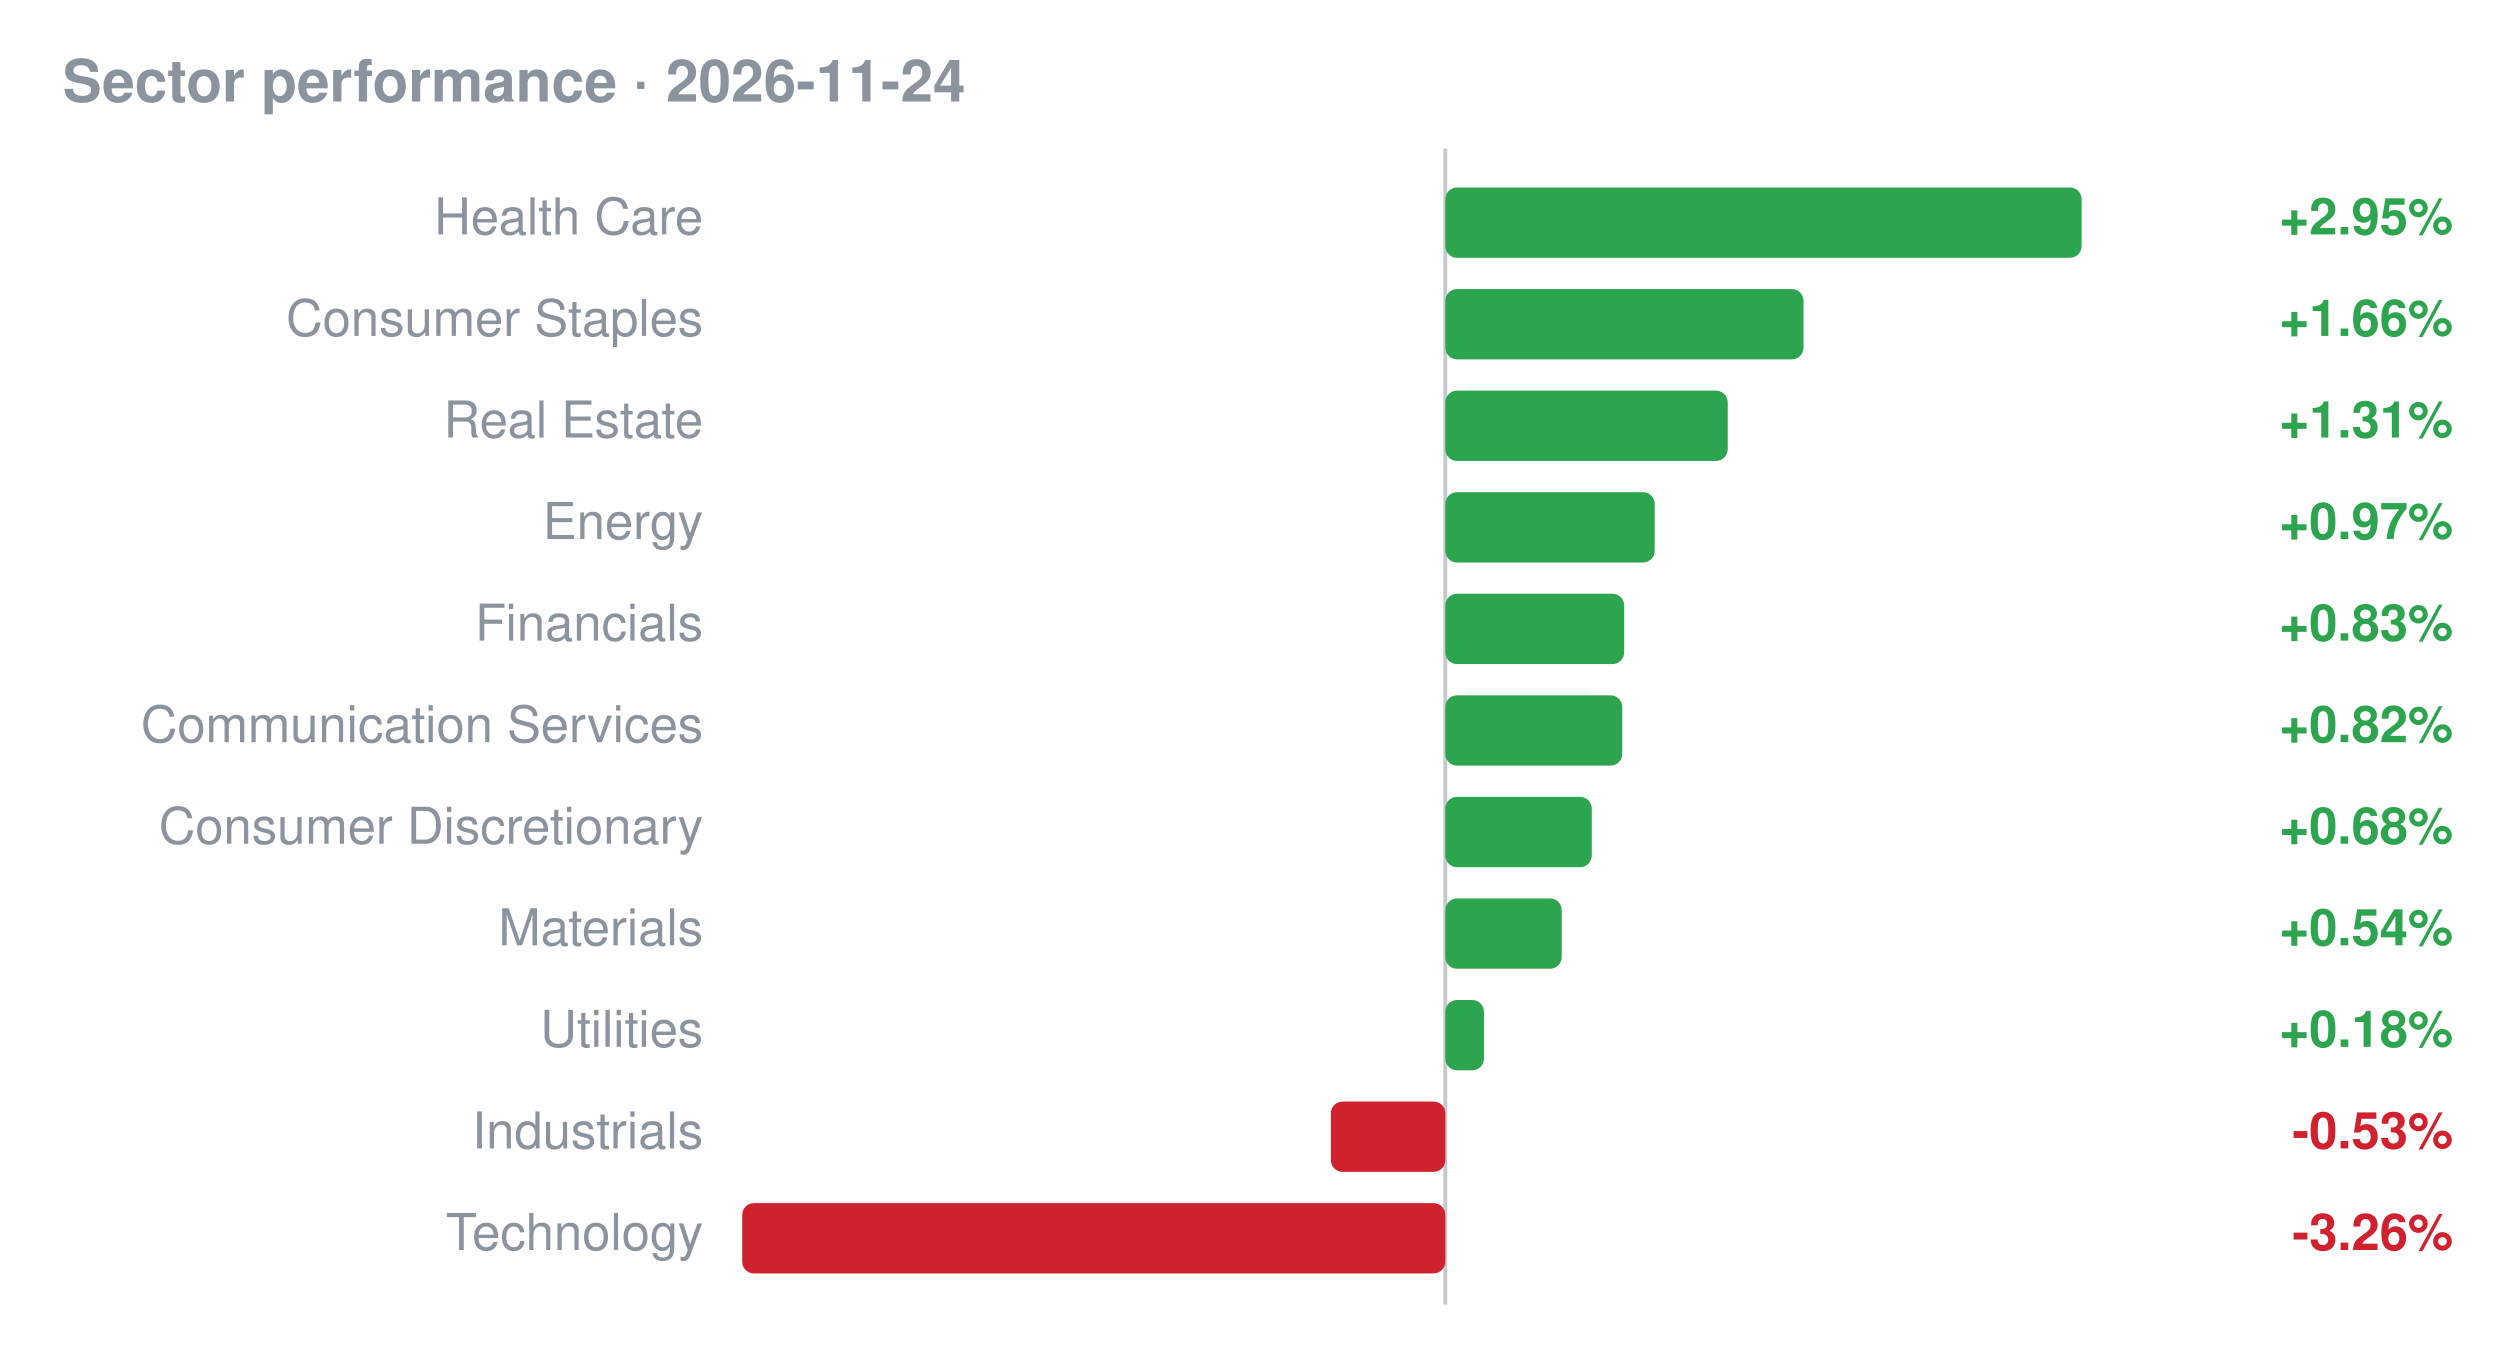
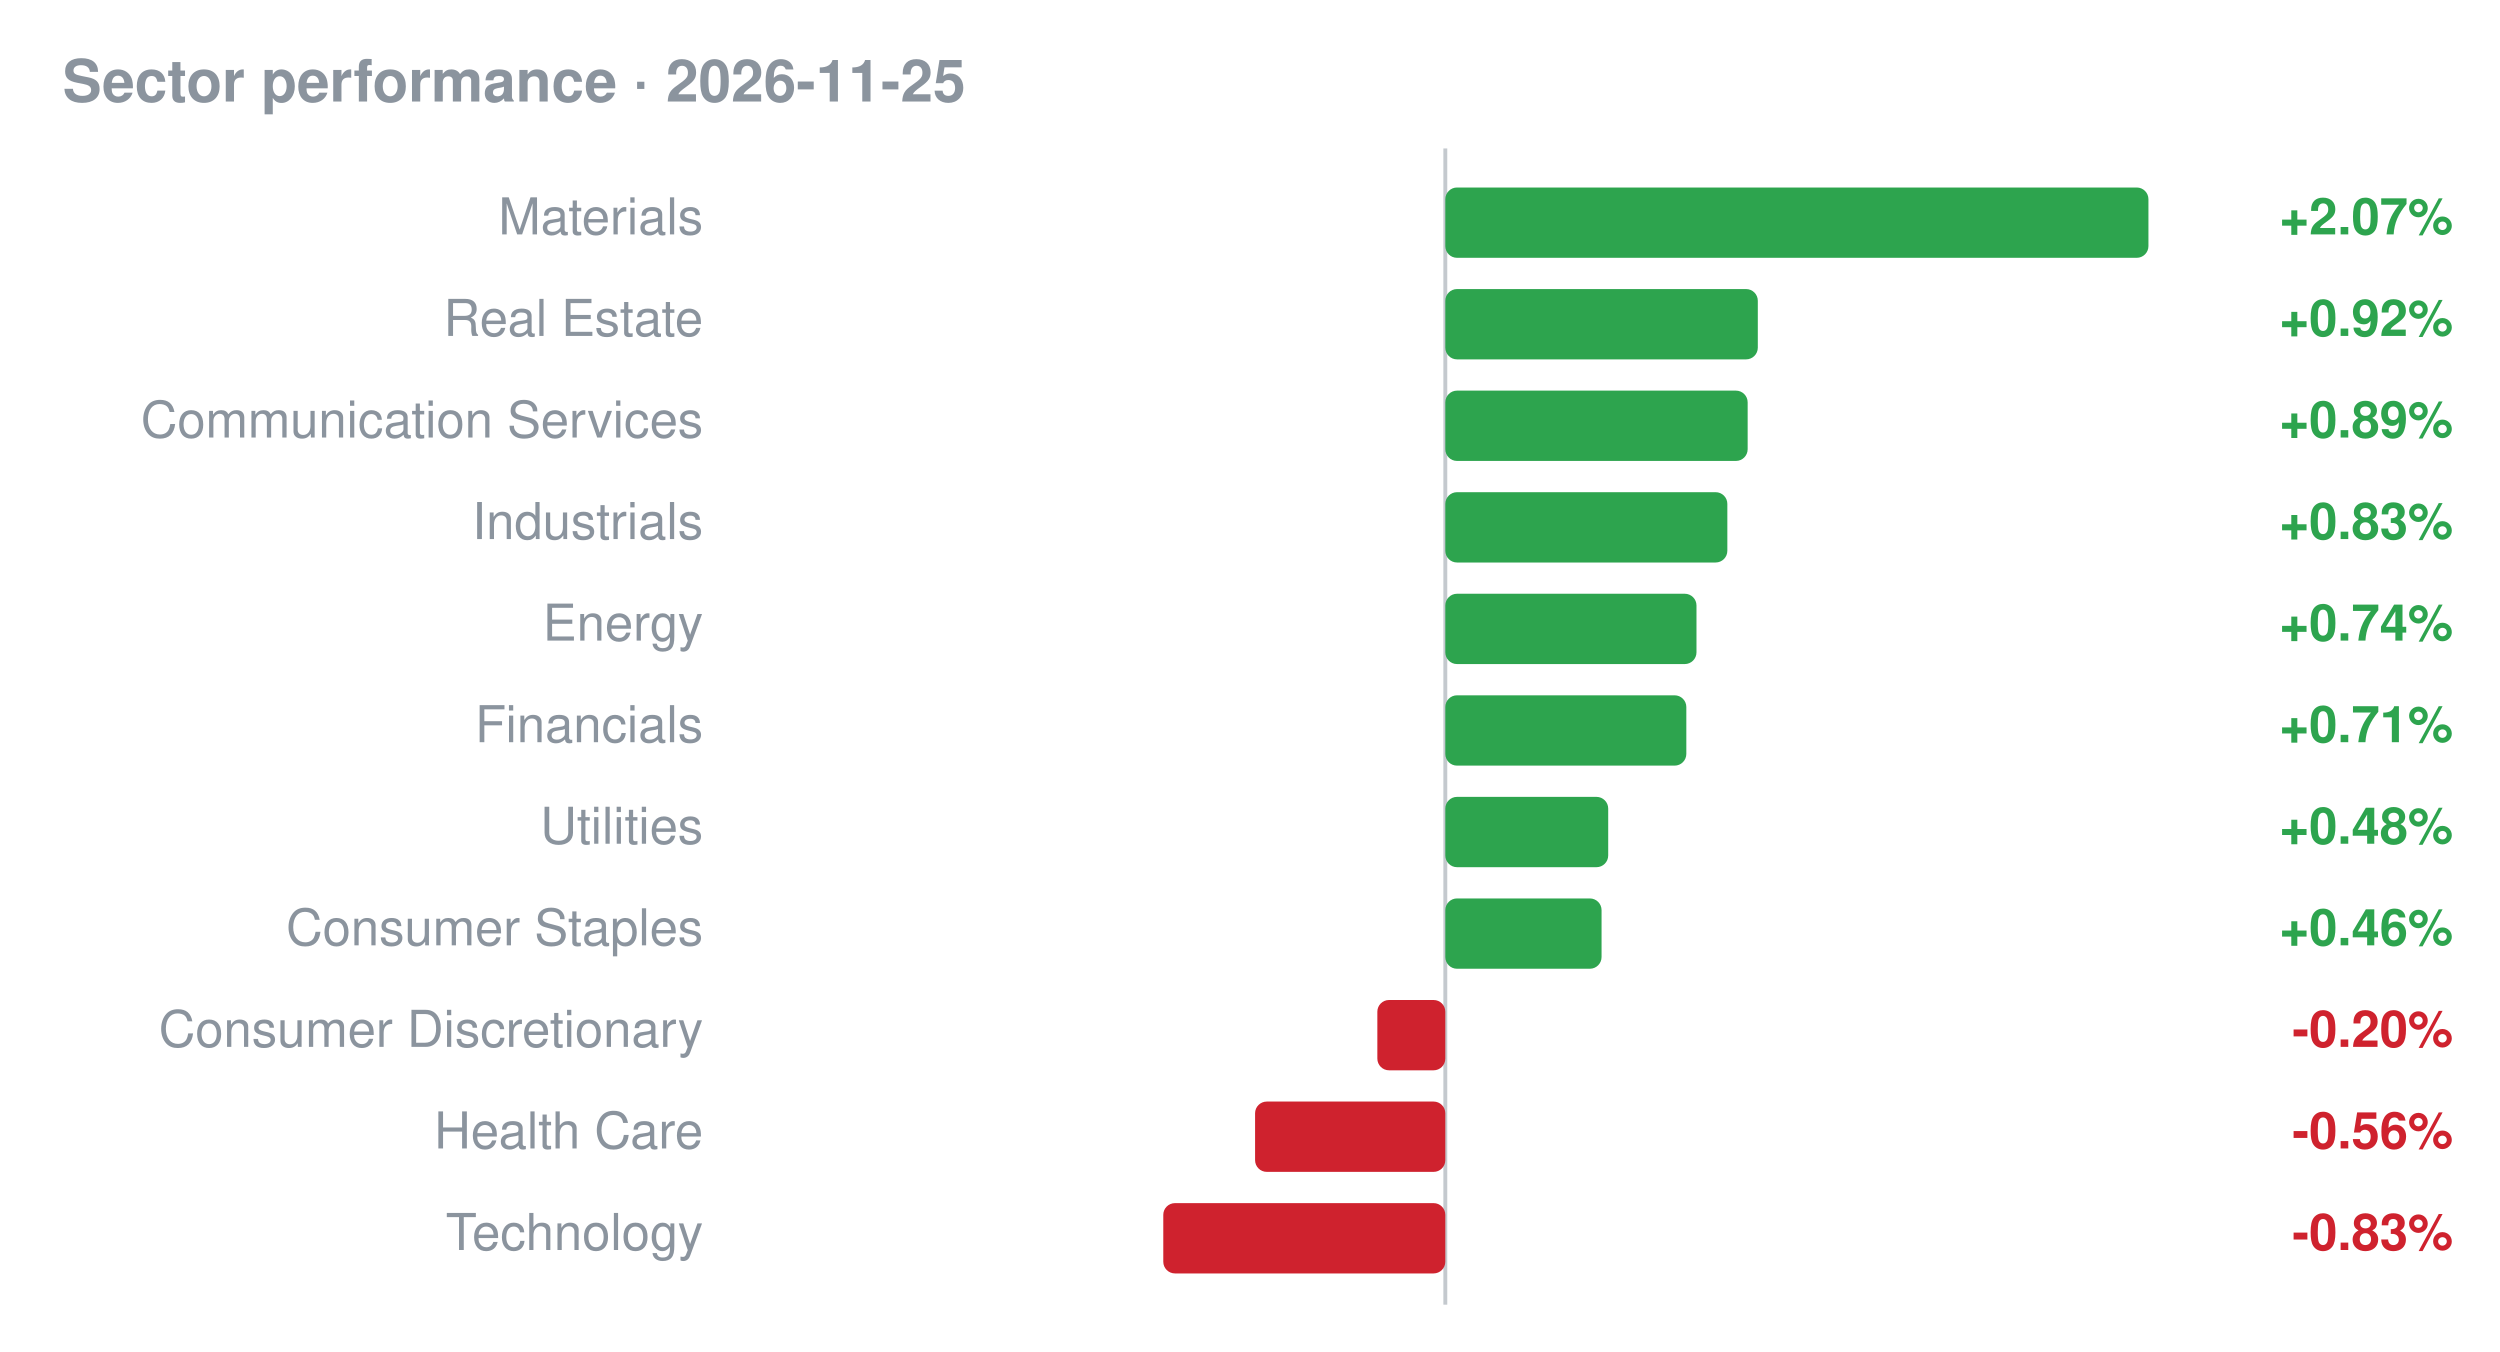
<svg xmlns="http://www.w3.org/2000/svg" width="640" height="346" viewBox="0 0 640 346" font-family="-apple-system,Segoe UI,Helvetica,Arial,sans-serif" font-size="13">
-   <text x="16" y="26" font-size="15" font-weight="600" fill="#8b949e">Sector performance · 2026-11-24</text>
+   <text x="16" y="26" font-size="15" font-weight="600" fill="#8b949e">Sector performance · 2026-11-25</text>
  <line x1="370.0" y1="38" x2="370.0" y2="334" stroke="#8b949e" stroke-opacity="0.5" />
-   <text x="180" y="60" text-anchor="end" fill="#8b949e">Health Care</text>
-   <rect x="370.0" y="48" width="162.9" height="18" rx="3" fill="#2da44e" />
-   <text x="628" y="60" text-anchor="end" fill="#2da44e" font-weight="600">+2.95%</text>
-   <text x="180" y="86" text-anchor="end" fill="#8b949e">Consumer Staples</text>
-   <rect x="370.0" y="74" width="91.7" height="18" rx="3" fill="#2da44e" />
-   <text x="628" y="86" text-anchor="end" fill="#2da44e" font-weight="600">+1.66%</text>
-   <text x="180" y="112" text-anchor="end" fill="#8b949e">Real Estate</text>
-   <rect x="370.0" y="100" width="72.3" height="18" rx="3" fill="#2da44e" />
-   <text x="628" y="112" text-anchor="end" fill="#2da44e" font-weight="600">+1.31%</text>
-   <text x="180" y="138" text-anchor="end" fill="#8b949e">Energy</text>
-   <rect x="370.0" y="126" width="53.6" height="18" rx="3" fill="#2da44e" />
-   <text x="628" y="138" text-anchor="end" fill="#2da44e" font-weight="600">+0.97%</text>
-   <text x="180" y="164" text-anchor="end" fill="#8b949e">Financials</text>
-   <rect x="370.0" y="152" width="45.8" height="18" rx="3" fill="#2da44e" />
-   <text x="628" y="164" text-anchor="end" fill="#2da44e" font-weight="600">+0.83%</text>
-   <text x="180" y="190" text-anchor="end" fill="#8b949e">Communication Services</text>
-   <rect x="370.0" y="178" width="45.3" height="18" rx="3" fill="#2da44e" />
-   <text x="628" y="190" text-anchor="end" fill="#2da44e" font-weight="600">+0.82%</text>
-   <text x="180" y="216" text-anchor="end" fill="#8b949e">Consumer Discretionary</text>
-   <rect x="370.0" y="204" width="37.5" height="18" rx="3" fill="#2da44e" />
-   <text x="628" y="216" text-anchor="end" fill="#2da44e" font-weight="600">+0.68%</text>
-   <text x="180" y="242" text-anchor="end" fill="#8b949e">Materials</text>
-   <rect x="370.0" y="230" width="29.8" height="18" rx="3" fill="#2da44e" />
-   <text x="628" y="242" text-anchor="end" fill="#2da44e" font-weight="600">+0.54%</text>
-   <text x="180" y="268" text-anchor="end" fill="#8b949e">Utilities</text>
-   <rect x="370.0" y="256" width="9.9" height="18" rx="3" fill="#2da44e" />
-   <text x="628" y="268" text-anchor="end" fill="#2da44e" font-weight="600">+0.18%</text>
-   <text x="180" y="294" text-anchor="end" fill="#8b949e">Industrials</text>
-   <rect x="340.7" y="282" width="29.3" height="18" rx="3" fill="#cf222e" />
-   <text x="628" y="294" text-anchor="end" fill="#cf222e" font-weight="600">-0.53%</text>
+   <text x="180" y="60" text-anchor="end" fill="#8b949e">Materials</text>
+   <rect x="370.0" y="48" width="180.0" height="18" rx="3" fill="#2da44e" />
+   <text x="628" y="60" text-anchor="end" fill="#2da44e" font-weight="600">+2.07%</text>
+   <text x="180" y="86" text-anchor="end" fill="#8b949e">Real Estate</text>
+   <rect x="370.0" y="74" width="80.0" height="18" rx="3" fill="#2da44e" />
+   <text x="628" y="86" text-anchor="end" fill="#2da44e" font-weight="600">+0.92%</text>
+   <text x="180" y="112" text-anchor="end" fill="#8b949e">Communication Services</text>
+   <rect x="370.0" y="100" width="77.4" height="18" rx="3" fill="#2da44e" />
+   <text x="628" y="112" text-anchor="end" fill="#2da44e" font-weight="600">+0.89%</text>
+   <text x="180" y="138" text-anchor="end" fill="#8b949e">Industrials</text>
+   <rect x="370.0" y="126" width="72.2" height="18" rx="3" fill="#2da44e" />
+   <text x="628" y="138" text-anchor="end" fill="#2da44e" font-weight="600">+0.83%</text>
+   <text x="180" y="164" text-anchor="end" fill="#8b949e">Energy</text>
+   <rect x="370.0" y="152" width="64.3" height="18" rx="3" fill="#2da44e" />
+   <text x="628" y="164" text-anchor="end" fill="#2da44e" font-weight="600">+0.74%</text>
+   <text x="180" y="190" text-anchor="end" fill="#8b949e">Financials</text>
+   <rect x="370.0" y="178" width="61.7" height="18" rx="3" fill="#2da44e" />
+   <text x="628" y="190" text-anchor="end" fill="#2da44e" font-weight="600">+0.71%</text>
+   <text x="180" y="216" text-anchor="end" fill="#8b949e">Utilities</text>
+   <rect x="370.0" y="204" width="41.7" height="18" rx="3" fill="#2da44e" />
+   <text x="628" y="216" text-anchor="end" fill="#2da44e" font-weight="600">+0.48%</text>
+   <text x="180" y="242" text-anchor="end" fill="#8b949e">Consumer Staples</text>
+   <rect x="370.0" y="230" width="40.0" height="18" rx="3" fill="#2da44e" />
+   <text x="628" y="242" text-anchor="end" fill="#2da44e" font-weight="600">+0.46%</text>
+   <text x="180" y="268" text-anchor="end" fill="#8b949e">Consumer Discretionary</text>
+   <rect x="352.6" y="256" width="17.4" height="18" rx="3" fill="#cf222e" />
+   <text x="628" y="268" text-anchor="end" fill="#cf222e" font-weight="600">-0.20%</text>
+   <text x="180" y="294" text-anchor="end" fill="#8b949e">Health Care</text>
+   <rect x="321.3" y="282" width="48.7" height="18" rx="3" fill="#cf222e" />
+   <text x="628" y="294" text-anchor="end" fill="#cf222e" font-weight="600">-0.56%</text>
  <text x="180" y="320" text-anchor="end" fill="#8b949e">Technology</text>
-   <rect x="190.0" y="308" width="180.0" height="18" rx="3" fill="#cf222e" />
-   <text x="628" y="320" text-anchor="end" fill="#cf222e" font-weight="600">-3.26%</text>
+   <rect x="297.8" y="308" width="72.2" height="18" rx="3" fill="#cf222e" />
+   <text x="628" y="320" text-anchor="end" fill="#cf222e" font-weight="600">-0.83%</text>
</svg>
